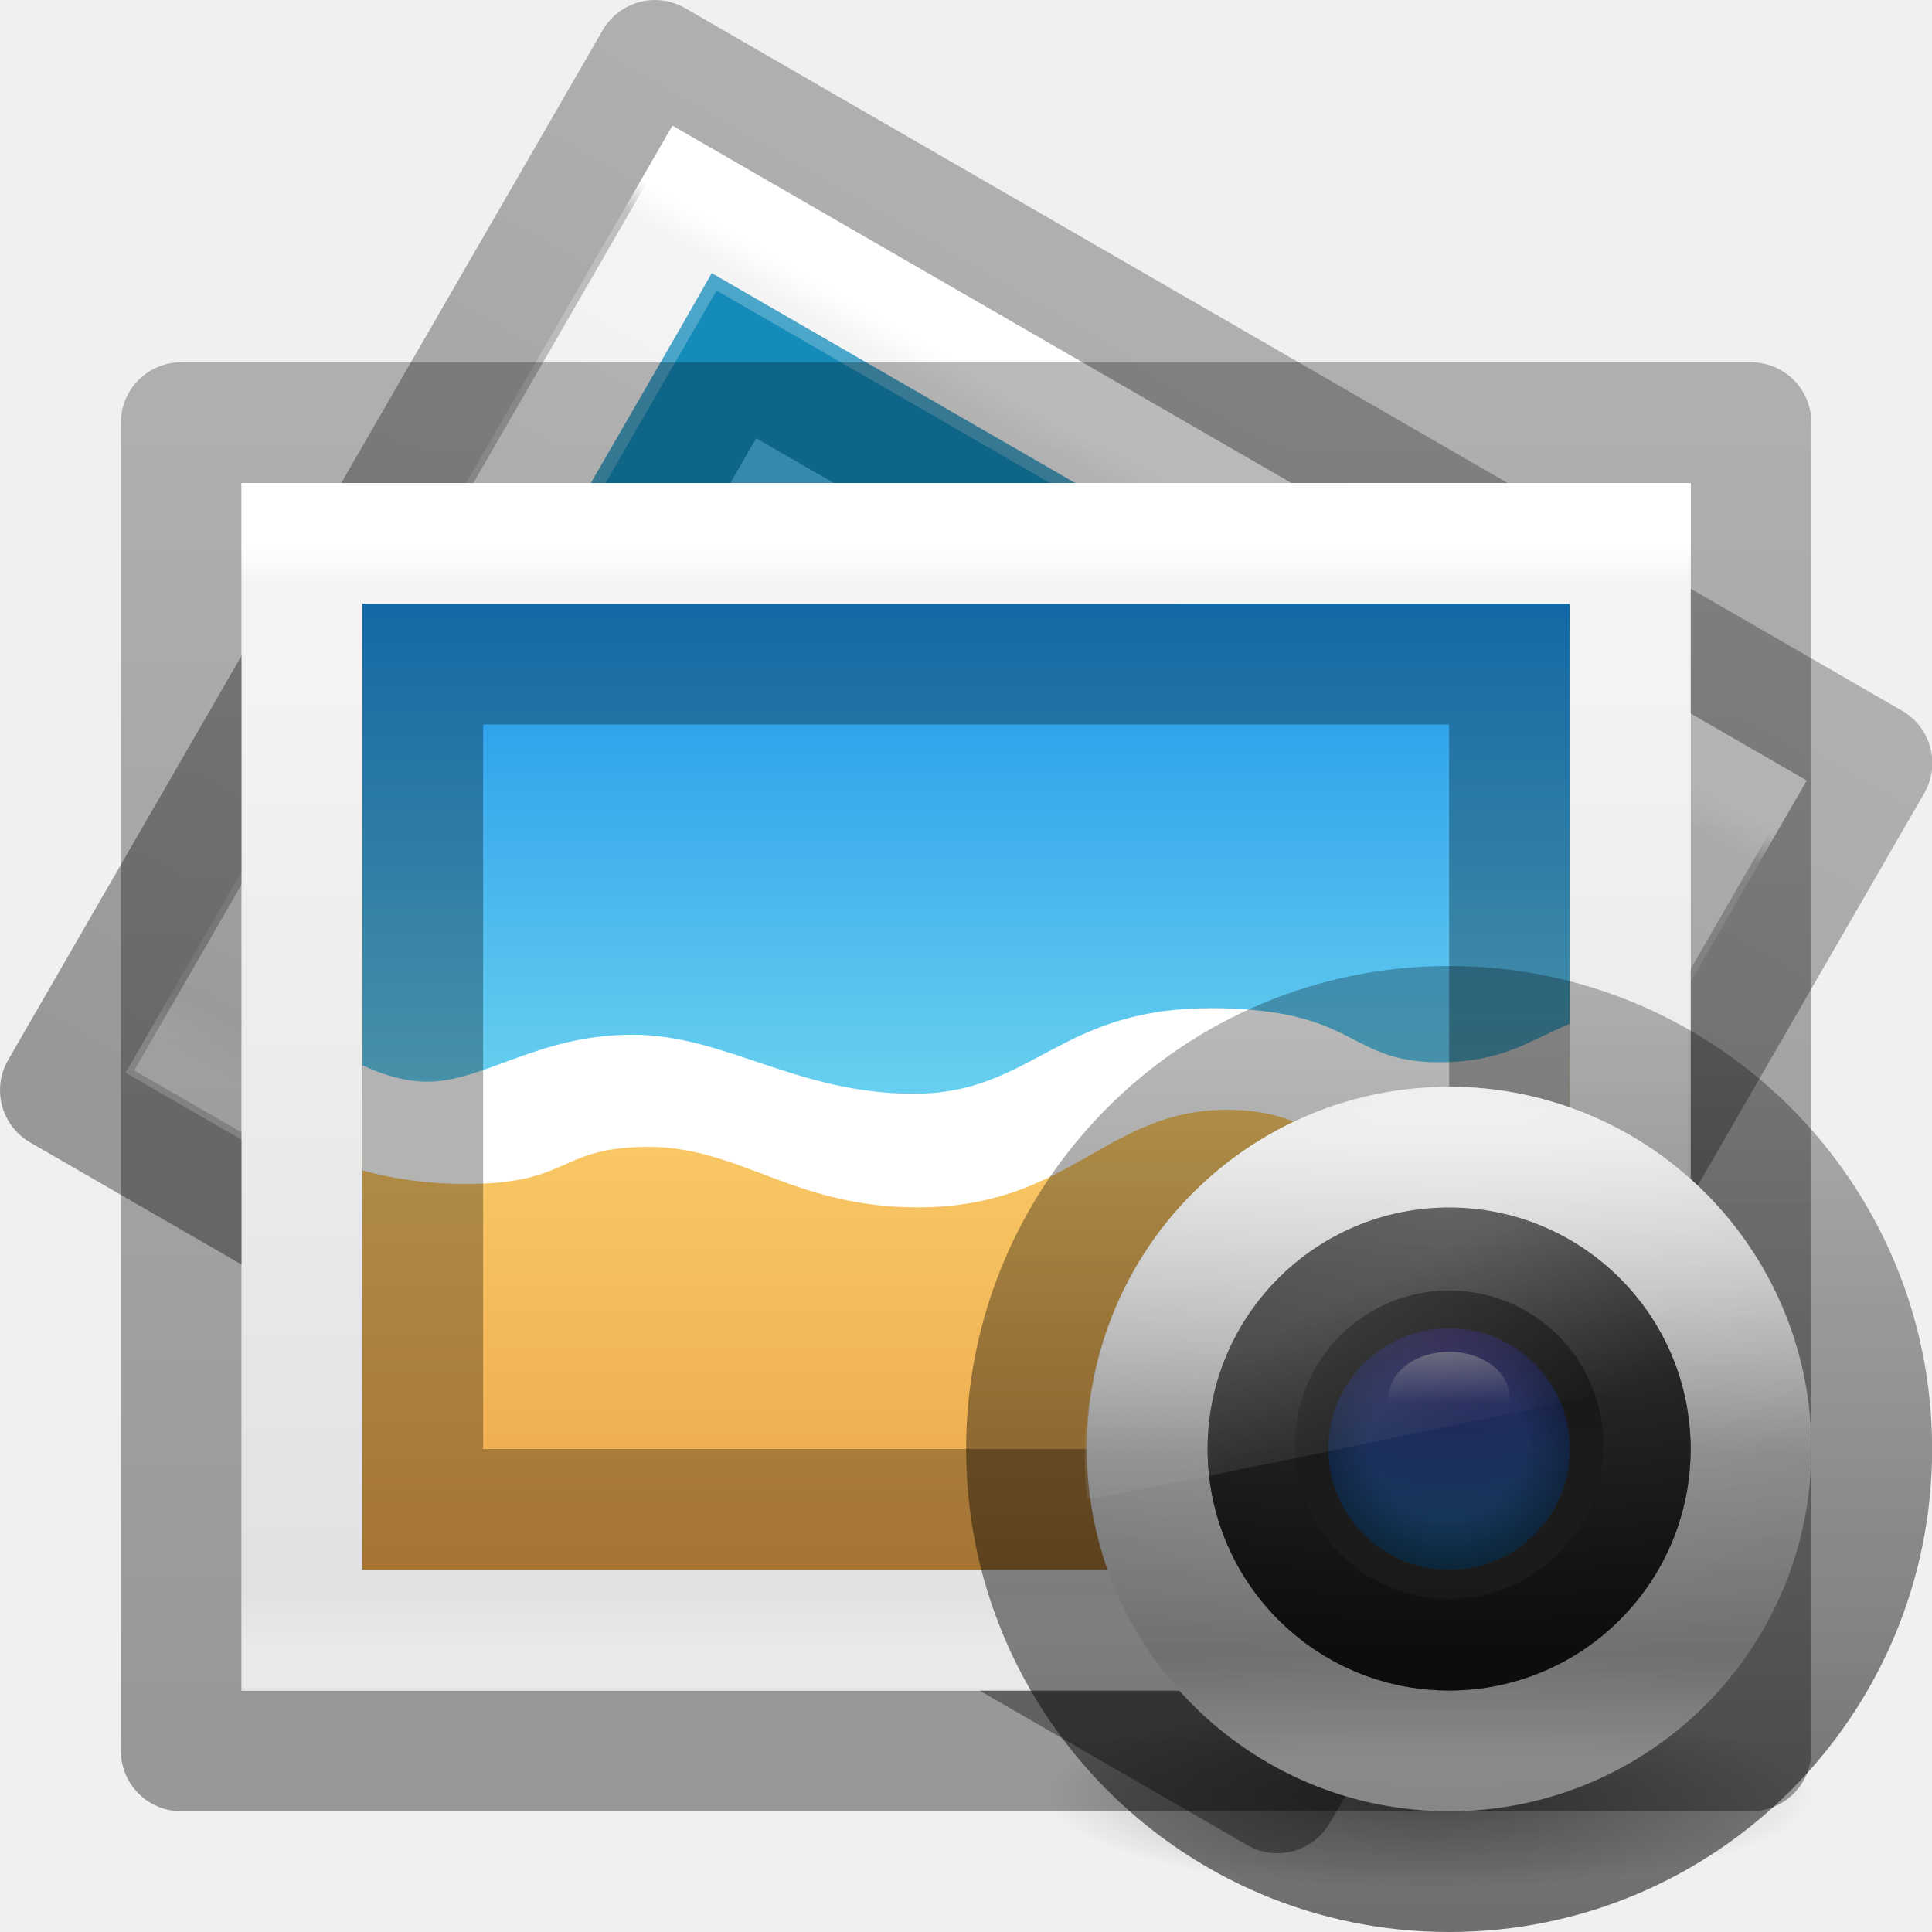
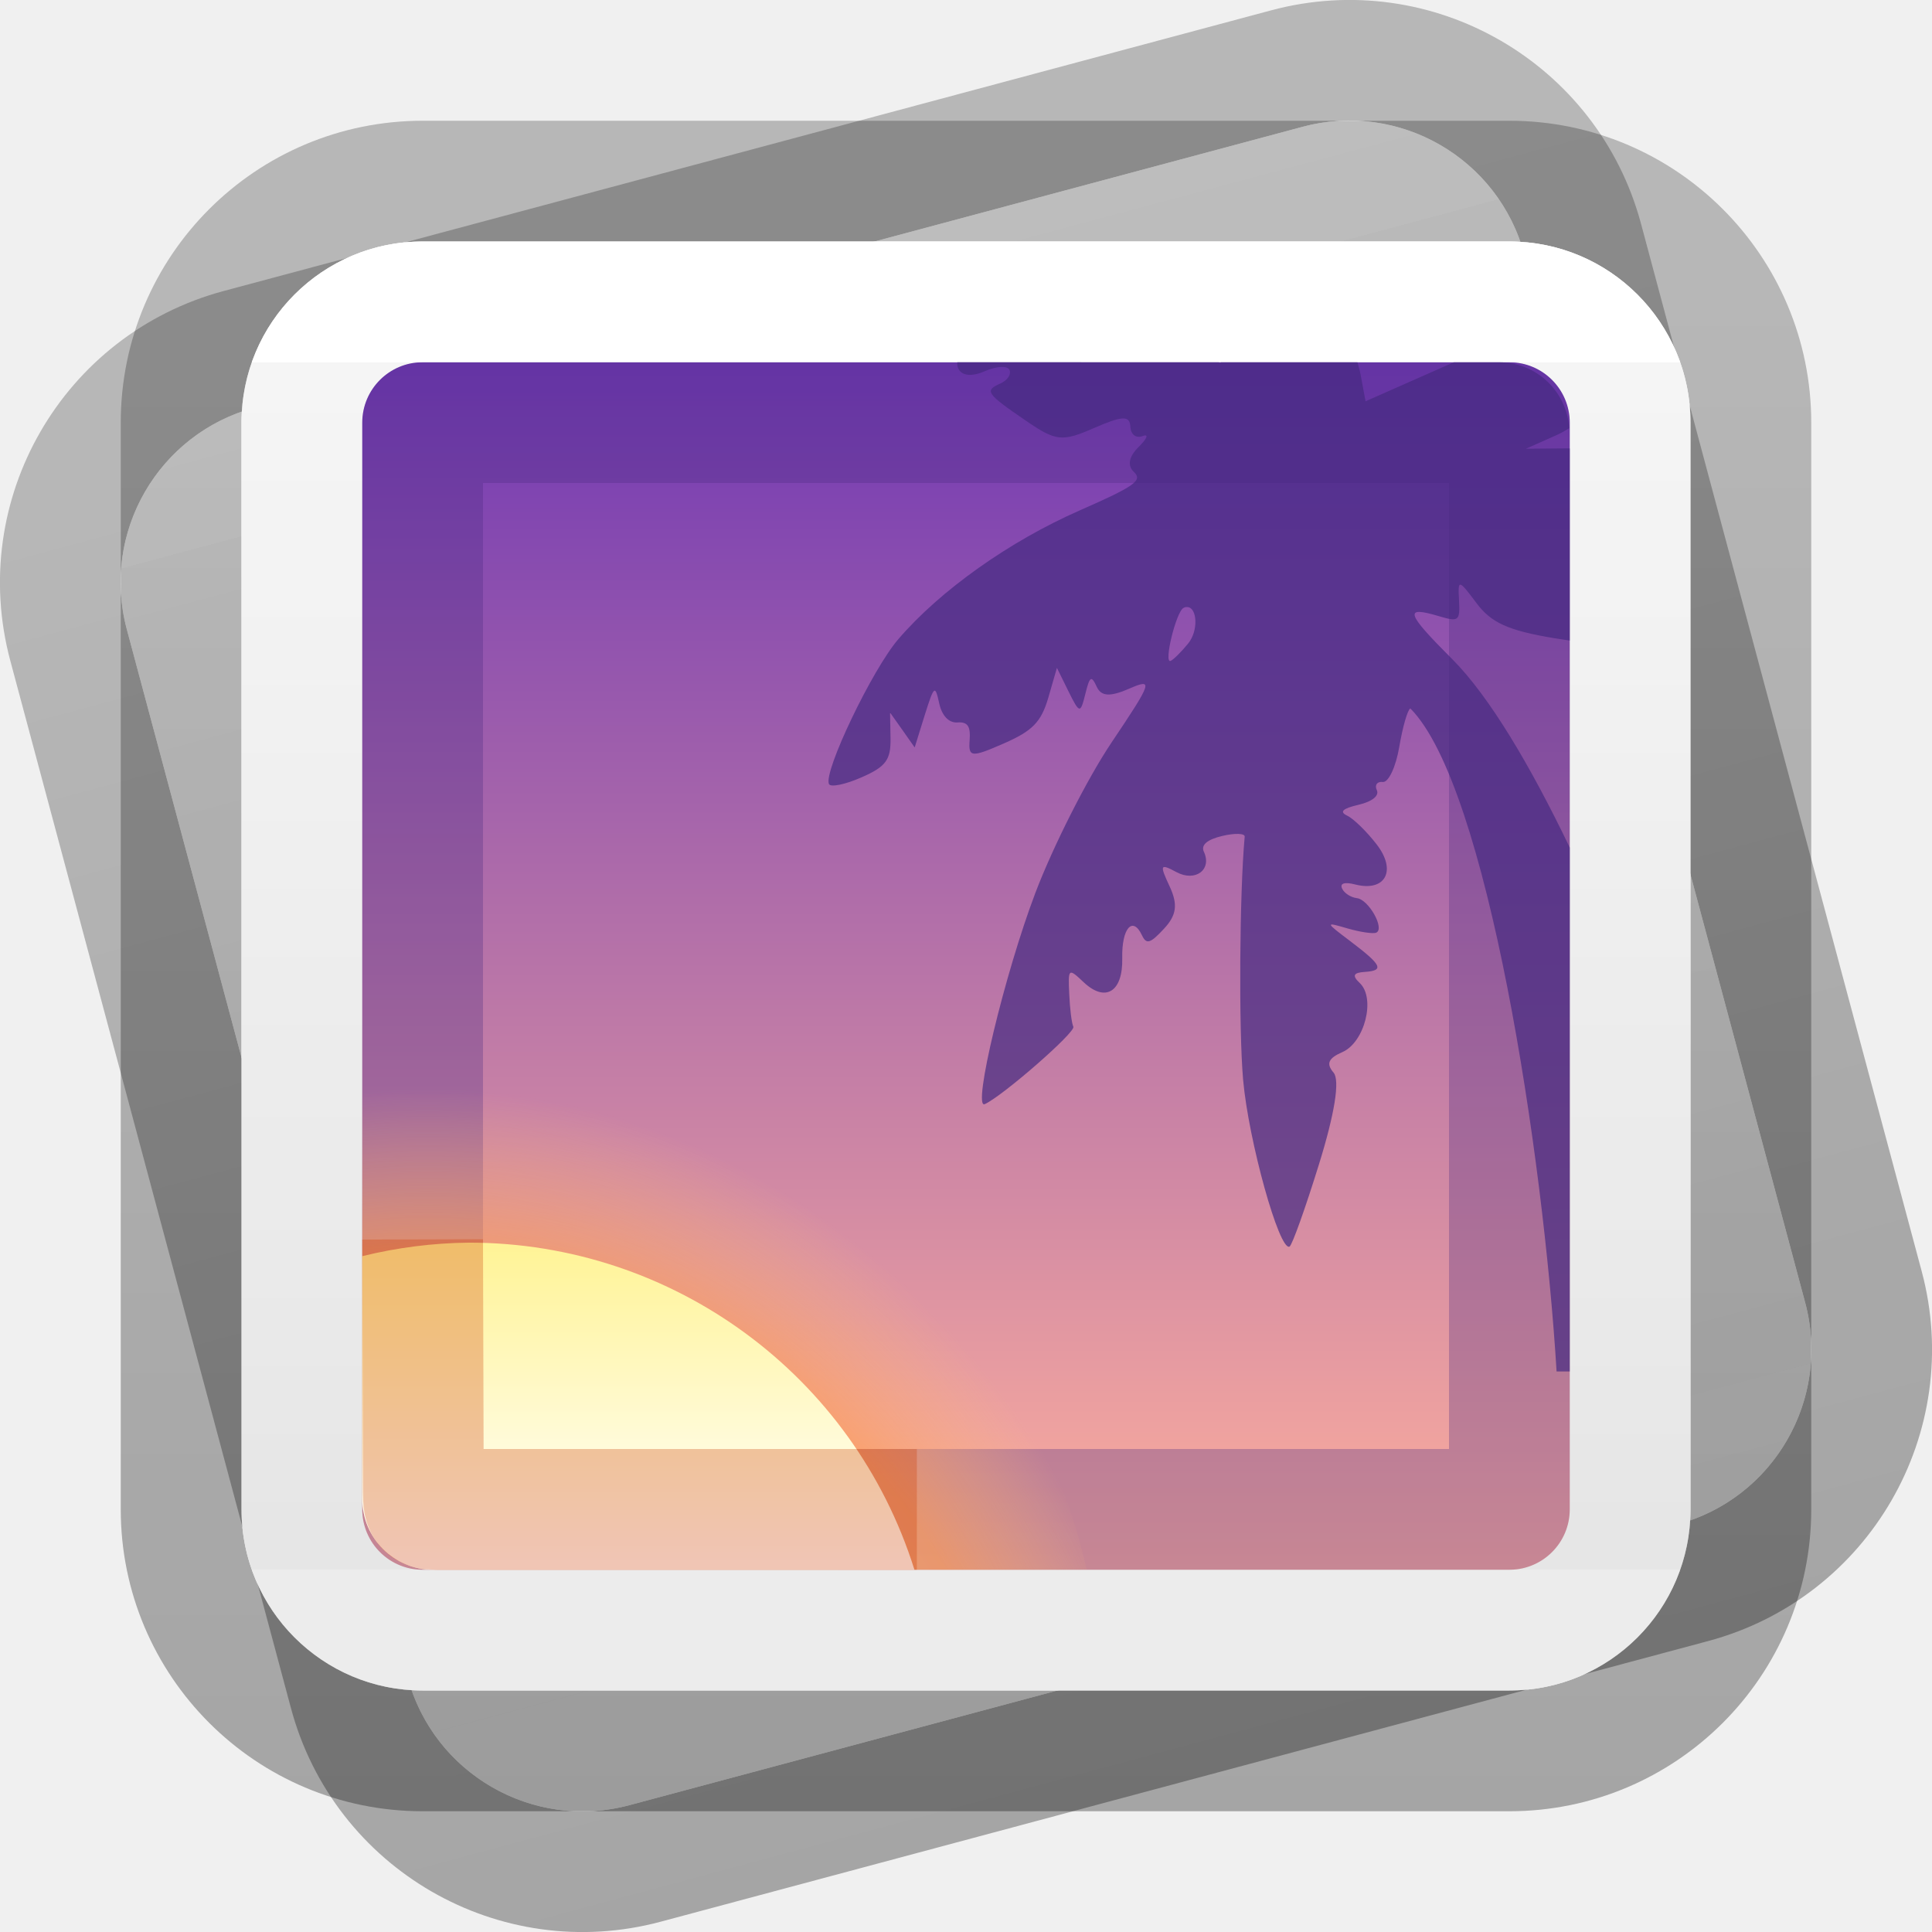
- <svg xmlns="http://www.w3.org/2000/svg" xmlns:xlink="http://www.w3.org/1999/xlink" version="1.1" width="16" height="16" id="svg3508">
-   <defs id="defs3510">
-     <linearGradient x1="71.204" y1="6.238" x2="71.204" y2="44.341" id="linearGradient3125-0" xlink:href="#linearGradient3101-46" gradientUnits="userSpaceOnUse" gradientTransform="matrix(0.1351351,0,0,0.1351351,2.307566,8.573309)" />
-     <linearGradient x1="71.204" y1="6.238" x2="71.204" y2="44.341" id="linearGradient3101-46" gradientUnits="userSpaceOnUse" gradientTransform="matrix(0.5135135,0,0,0.5135135,-24.83613,-1.021284)">
-       <stop id="stop4013-8-6" style="stop-color:#ffffff;stop-opacity:1" offset="0" />
-       <stop id="stop4015-11-8" style="stop-color:#ffffff;stop-opacity:0.235" offset="0.508" />
-       <stop id="stop4017-4-7" style="stop-color:#ffffff;stop-opacity:0.157" offset="0.835" />
-       <stop id="stop4019-3-8" style="stop-color:#ffffff;stop-opacity:0.392" offset="1" />
+ <svg xmlns="http://www.w3.org/2000/svg" xmlns:xlink="http://www.w3.org/1999/xlink" version="1.1" width="16" height="16" id="svg7357">
+   <defs id="defs7359">
+     <linearGradient x1="24" y1="7.182" x2="24" y2="40.818" id="linearGradient4224" xlink:href="#linearGradient3924-4-8" gradientUnits="userSpaceOnUse" gradientTransform="matrix(0.2972973,0,0,0.2972973,0.8648697,0.8648673)" />
+     <linearGradient id="linearGradient3924-4-8">
+       <stop id="stop3926-0-4" style="stop-color:#ffffff;stop-opacity:1" offset="0" />
+       <stop id="stop3928-6-8" style="stop-color:#ffffff;stop-opacity:0.235" offset="0" />
+       <stop id="stop3930-2-1" style="stop-color:#ffffff;stop-opacity:0.157" offset="1" />
+       <stop id="stop3932-9-0" style="stop-color:#ffffff;stop-opacity:0.392" offset="1" />
    </linearGradient>
-     <linearGradient x1="19.759" y1="24.735" x2="19.759" y2="46.702" id="linearGradient3166-5" xlink:href="#linearGradient4270-7-5-1" gradientUnits="userSpaceOnUse" gradientTransform="matrix(0.3636363,0,0,0.3636363,6.090396,-0.9814408)" />
-     <linearGradient id="linearGradient4270-7-5-1">
-       <stop id="stop4272-8-7-3" style="stop-color:#000000;stop-opacity:0.328" offset="0" />
-       <stop id="stop4274-6-3-6" style="stop-color:#000000;stop-opacity:0.68" offset="1" />
+     <linearGradient id="linearGradient3104-6">
+       <stop offset="0" style="stop-color:#000000;stop-opacity:0.318" id="stop3106-3" />
+       <stop offset="1" style="stop-color:#000000;stop-opacity:0.24" id="stop3108-9" />
    </linearGradient>
-     <linearGradient x1="16.626" y1="15.298" x2="20.055" y2="24.628" id="linearGradient3131-6" xlink:href="#linearGradient8265-821-176-38-919-66-249-7-7-1-5-7-842-3" gradientUnits="userSpaceOnUse" gradientTransform="matrix(0.1363452,0,0,0.1837839,8.720696,8.002299)" />
-     <linearGradient id="linearGradient8265-821-176-38-919-66-249-7-7-1-5-7-842-3">
-       <stop id="stop5135-1" style="stop-color:#ffffff;stop-opacity:1" offset="0" />
-       <stop id="stop5137-8" style="stop-color:#ffffff;stop-opacity:0" offset="1" />
+     <linearGradient id="linearGradient3600-9-51">
+       <stop offset="0" style="stop-color:#f4f4f4;stop-opacity:1" id="stop3602-0-0" />
+       <stop offset="1" style="stop-color:#dbdbdb;stop-opacity:1" id="stop3604-9-04" />
    </linearGradient>
-     <linearGradient x1="79" y1="32" x2="122.714" y2="32" id="linearGradient3134-8" xlink:href="#linearGradient4174-396-4" gradientUnits="userSpaceOnUse" gradientTransform="matrix(0,-0.0909091,0.0909091,0,9.092206,20.72727)" />
-     <linearGradient id="linearGradient4174-396-4">
-       <stop id="stop5101-1" style="stop-color:#000000;stop-opacity:0.736" offset="0" />
-       <stop id="stop5103-2" style="stop-color:#000000;stop-opacity:0.096" offset="1" />
+     <linearGradient id="linearGradient4487">
+       <stop id="stop4489" style="stop-color:#feaf9d;stop-opacity:1" offset="0" />
+       <stop id="stop4491" style="stop-color:#7239b3;stop-opacity:1" offset="1" />
    </linearGradient>
-     <linearGradient x1="68.313" y1="52.925" x2="68.313" y2="65.922" id="linearGradient3137-5" xlink:href="#linearGradient3990-3-968-6" gradientUnits="userSpaceOnUse" gradientTransform="matrix(0.04376593,0,0,0.03282445,9.072716,9.457649)" />
-     <linearGradient id="linearGradient3990-3-968-6">
-       <stop id="stop5069-2" style="stop-color:#ffffff;stop-opacity:1" offset="0" />
-       <stop id="stop5071-8" style="stop-color:#ffffff;stop-opacity:0" offset="1" />
+     <radialGradient xlink:href="#linearGradient4304" id="radialGradient4310" cx="7.804" cy="73" fx="7.804" fy="73" r="30.5" gradientUnits="userSpaceOnUse" gradientTransform="matrix(0.2071378,0,0,0.2413682,1.925349,-1.237467)" />
+     <linearGradient id="linearGradient4304">
+       <stop style="stop-color:#ffe6ab;stop-opacity:1" offset="0" id="stop4306" />
+       <stop id="stop4312" offset="0.82" style="stop-color:#ffa154;stop-opacity:1" />
+       <stop style="stop-color:#ffc27d;stop-opacity:0" offset="1" id="stop4308" />
    </linearGradient>
-     <radialGradient cx="95.838" cy="95.388" r="9.498" fx="95.838" fy="95.388" id="radialGradient3140-6" xlink:href="#linearGradient4278-757-5" gradientUnits="userSpaceOnUse" gradientTransform="matrix(0.135015,-2.0132531e-8,1.8916035e-8,0.1268568,-0.9592636,-0.1504308)" />
-     <linearGradient id="linearGradient4278-757-5">
-       <stop id="stop5107-6" style="stop-color:#000000;stop-opacity:0" offset="0" />
-       <stop id="stop5109-76" style="stop-color:#000000;stop-opacity:0" offset="0.5" />
-       <stop id="stop5111-8" style="stop-color:#000000;stop-opacity:1" offset="1" />
+     <linearGradient xlink:href="#linearGradient841" id="linearGradient3483" gradientUnits="userSpaceOnUse" gradientTransform="matrix(-0.2709047,0,0,0.2709044,-7.48468,7.867613)" x1="-42.49" y1="8.816" x2="-42.49" y2="18.626" />
+     <linearGradient id="linearGradient841">
+       <stop id="stop837" offset="0" style="stop-color:#fff394;stop-opacity:1" />
+       <stop id="stop839" offset="1" style="stop-color:#ffffff;stop-opacity:1" />
    </linearGradient>
-     <radialGradient cx="23.896" cy="3.99" r="20.397" id="radialGradient3143-4" xlink:href="#linearGradient2867-449-88-871-390-598-476-591-434-148-57-177-691-923-3" gradientUnits="userSpaceOnUse" gradientTransform="matrix(0,0.1173152,-0.154854,0,12.61916,8.121179)" />
-     <linearGradient id="linearGradient2867-449-88-871-390-598-476-591-434-148-57-177-691-923-3">
-       <stop id="stop5181-3" style="stop-color:#432f91;stop-opacity:1" offset="0" />
-       <stop id="stop5183-3" style="stop-color:#1972a2;stop-opacity:1" offset="1" />
-     </linearGradient>
-     <linearGradient x1="-166.576" y1="49.332" x2="-166.576" y2="73.351" id="linearGradient3146-2-5" xlink:href="#linearGradient3087-408-4-672-8-5-2" gradientUnits="userSpaceOnUse" gradientTransform="matrix(0.09879011,0,0,0.09995268,28.4933,5.792499)" />
-     <linearGradient x1="7.078" y1="3.082" x2="7.078" y2="45.369" id="linearGradient3087-408-4-672-8-5-2" gradientUnits="userSpaceOnUse" gradientTransform="matrix(0.2211072,0,0,0.2211073,6.693426,6.693263)">
-       <stop id="stop5153-9-6-3" style="stop-color:#232323;stop-opacity:1" offset="0" />
-       <stop id="stop5155-8-8-9" style="stop-color:#747474;stop-opacity:1" offset="1" />
-     </linearGradient>
-     <radialGradient cx="24.78" cy="4.077" r="20.397" fx="24.78" fy="4.077" id="radialGradient3149-8" xlink:href="#linearGradient3707-319-631-407-324-616-79-9" gradientUnits="userSpaceOnUse" gradientTransform="matrix(0,0.1950895,-0.2575146,0,13.02425,5.222249)" />
-     <linearGradient id="linearGradient3707-319-631-407-324-616-79-9">
-       <stop id="stop5194-0" style="stop-color:#787878;stop-opacity:1" offset="0" />
-       <stop id="stop5196-7" style="stop-color:#474747;stop-opacity:1" offset="1" />
-     </linearGradient>
-     <linearGradient x1="71.204" y1="6.238" x2="71.204" y2="44.341" id="linearGradient3152-9" xlink:href="#linearGradient3101-4-766-6" gradientUnits="userSpaceOnUse" gradientTransform="matrix(0.1351351,0,0,0.1351373,2.307566,8.573249)" />
-     <linearGradient x1="71.204" y1="6.238" x2="71.204" y2="44.341" id="linearGradient3101-4-766-6" gradientUnits="userSpaceOnUse" gradientTransform="matrix(0.5135135,0,0,0.5135135,-24.83613,-1.021284)">
-       <stop id="stop5091-0" style="stop-color:#ffffff;stop-opacity:1" offset="0" />
-       <stop id="stop5093-26" style="stop-color:#ffffff;stop-opacity:0.235" offset="0.508" />
-       <stop id="stop5095-96" style="stop-color:#ffffff;stop-opacity:0.157" offset="0.835" />
-       <stop id="stop5097-7" style="stop-color:#ffffff;stop-opacity:0.392" offset="1" />
-     </linearGradient>
-     <radialGradient cx="10.229" cy="22.955" r="20" fx="10.229" fy="22.955" id="radialGradient3155-3" xlink:href="#linearGradient2867-449-88-871-390-598-476-591-434-148-57-177-641-289-620-227-114-444-680-744-921-551-3-685-166-313-25" gradientUnits="userSpaceOnUse" gradientTransform="matrix(0,0.149829,-0.1747577,0,16.02588,8.981349)" />
-     <linearGradient id="linearGradient2867-449-88-871-390-598-476-591-434-148-57-177-641-289-620-227-114-444-680-744-921-551-3-685-166-313-25">
-       <stop id="stop5075-6" style="stop-color:#3e3e3e;stop-opacity:1" offset="0" />
-       <stop id="stop5077-2" style="stop-color:#343434;stop-opacity:1" offset="0.262" />
-       <stop id="stop5079-4" style="stop-color:#272727;stop-opacity:1" offset="0.705" />
-       <stop id="stop5081-3" style="stop-color:#1d1d1d;stop-opacity:1" offset="1" />
-     </linearGradient>
-     <linearGradient x1="83.59" y1="73.439" x2="83.59" y2="118.827" id="linearGradient3157-8" xlink:href="#linearGradient4077-488-880-992-3" gradientUnits="userSpaceOnUse" gradientTransform="matrix(0.06666669,0,0,0.06666669,5.601286,5.599999)" />
-     <linearGradient id="linearGradient4077-488-880-992-3">
-       <stop id="stop5085-9" style="stop-color:#1b1b1b;stop-opacity:1" offset="0" />
-       <stop id="stop5087-8" style="stop-color:#000000;stop-opacity:1" offset="1" />
-     </linearGradient>
-     <radialGradient cx="23.896" cy="3.99" r="20.397" id="radialGradient3160-7" xlink:href="#radialGradient3093-718-5" gradientUnits="userSpaceOnUse" gradientTransform="matrix(0,0.3519665,-0.4645895,0,13.85506,0.3631092)" />
-     <radialGradient cx="23.896" cy="3.99" r="20.397" id="radialGradient3093-718-5" gradientUnits="userSpaceOnUse" gradientTransform="matrix(0,1.231648,-1.625754,0,18.48697,-28.72198)">
-       <stop id="stop5115-1" style="stop-color:#ffffff;stop-opacity:1" offset="0" />
-       <stop id="stop5117-2" style="stop-color:#dddddd;stop-opacity:1" offset="0.262" />
-       <stop id="stop5119-0" style="stop-color:#abacae;stop-opacity:1" offset="0.661" />
-       <stop id="stop5121-3" style="stop-color:#89898b;stop-opacity:1" offset="1" />
-     </radialGradient>
-     <radialGradient cx="62.625" cy="4.625" r="10.625" id="radialGradient3169-1" xlink:href="#radialGradient3109-1" gradientUnits="userSpaceOnUse" gradientTransform="matrix(0.3003757,0,0,0.0750938,-6.979954,14.5144)" />
-     <radialGradient cx="62.625" cy="4.625" r="10.625" id="radialGradient3109-1" gradientUnits="userSpaceOnUse" gradientTransform="matrix(1.129412,0,0,0.2823525,-58.72941,19.69412)">
-       <stop id="stop8840-3-5" style="stop-color:#000000;stop-opacity:1" offset="0" />
-       <stop id="stop8842-5-9" style="stop-color:#000000;stop-opacity:0" offset="1" />
-     </radialGradient>
-     <linearGradient x1="-107.456" y1="-37.385" x2="-107.456" y2="38.561" id="linearGradient6549" xlink:href="#linearGradient3871-6-7" gradientUnits="userSpaceOnUse" gradientTransform="matrix(0.0657842,0,0,0.06827881,16.56106,6.497578)" />
-     <linearGradient id="linearGradient3871-6-7">
-       <stop id="stop3873-3-2" style="stop-color:#0b85e9;stop-opacity:1" offset="0" />
-       <stop id="stop3875-4-0" style="stop-color:#69d1ef;stop-opacity:1" offset="1" />
-     </linearGradient>
-     <linearGradient x1="-96.557" y1="110.925" x2="-96.557" y2="39.992" id="linearGradient6554" xlink:href="#linearGradient3825-5-8-3" gradientUnits="userSpaceOnUse" gradientTransform="matrix(0.0657842,0,0,0.06827881,16.56106,6.497578)" />
-     <linearGradient id="linearGradient3825-5-8-3">
-       <stop id="stop3827-2-3-1" style="stop-color:#e89c42;stop-opacity:1" offset="0" />
-       <stop id="stop3829-5-0-9" style="stop-color:#faca67;stop-opacity:1" offset="1" />
-     </linearGradient>
-     <linearGradient x1="24" y1="5.564" x2="24" y2="43" id="linearGradient3174-3" xlink:href="#linearGradient3977-7-7" gradientUnits="userSpaceOnUse" gradientTransform="matrix(0.2972973,0,0,0.2432432,0.8661564,3.162159)" />
-     <linearGradient id="linearGradient3977-7-7">
-       <stop id="stop3979-6-6" style="stop-color:#ffffff;stop-opacity:1" offset="0" />
-       <stop id="stop3981-3-44" style="stop-color:#ffffff;stop-opacity:0.235" offset="0.036" />
-       <stop id="stop3983-8-5" style="stop-color:#ffffff;stop-opacity:0.157" offset="0.951" />
-       <stop id="stop3985-2-08" style="stop-color:#ffffff;stop-opacity:0.392" offset="1" />
-     </linearGradient>
-     <linearGradient x1="25.132" y1="0.985" x2="25.132" y2="47.013" id="linearGradient3182-5" xlink:href="#linearGradient3600-9-29" gradientUnits="userSpaceOnUse" gradientTransform="matrix(0.3428564,0,0,0.2172834,-0.2272636,3.451859)" />
-     <linearGradient id="linearGradient3600-9-29">
-       <stop id="stop3602-0-00" style="stop-color:#f4f4f4;stop-opacity:1" offset="0" />
-       <stop id="stop3604-9-14" style="stop-color:#dbdbdb;stop-opacity:1" offset="1" />
-     </linearGradient>
-     <linearGradient x1="-76.835" y1="6.681" x2="-76.844" y2="52.888" id="linearGradient3185-6" xlink:href="#linearGradient4623-7-4" gradientUnits="userSpaceOnUse" gradientTransform="matrix(0.316068,1.8694201e-4,6.4779015e-5,0.2389433,38.78525,1.947719)" />
-     <linearGradient id="linearGradient4623-7-4">
-       <stop id="stop4625-3-72" style="stop-color:#000000;stop-opacity:0.271" offset="0" />
-       <stop id="stop4627-1-421" style="stop-color:#000000;stop-opacity:0.368" offset="1" />
-     </linearGradient>
-     <linearGradient x1="-76.835" y1="6.681" x2="-76.844" y2="52.888" id="linearGradient4054-9" xlink:href="#linearGradient4623-7-6-0" gradientUnits="userSpaceOnUse" gradientTransform="matrix(0.316068,1.8694201e-4,6.4779015e-5,0.2389433,33.45063,-13.76554)" />
-     <linearGradient id="linearGradient4623-7-6-0">
-       <stop id="stop4625-3-2-8" style="stop-color:#000000;stop-opacity:0.271" offset="0" />
-       <stop id="stop4627-1-97-2" style="stop-color:#000000;stop-opacity:0.368" offset="1" />
-     </linearGradient>
-     <linearGradient x1="25.132" y1="0.985" x2="25.132" y2="47.013" id="linearGradient4056-1" xlink:href="#linearGradient3600-9-2-4" gradientUnits="userSpaceOnUse" gradientTransform="matrix(0.3428564,0,0,0.2172834,-5.561886,-12.2614)" />
-     <linearGradient id="linearGradient3600-9-2-4">
-       <stop id="stop3602-0-80-8" style="stop-color:#f4f4f4;stop-opacity:1" offset="0" />
-       <stop id="stop3604-9-1-5" style="stop-color:#dbdbdb;stop-opacity:1" offset="1" />
-     </linearGradient>
-     <linearGradient id="linearGradient3977-7-1-5">
-       <stop id="stop3979-6-5-4" style="stop-color:#ffffff;stop-opacity:1" offset="0" />
-       <stop id="stop3981-3-4-5" style="stop-color:#ffffff;stop-opacity:0.235" offset="0.036" />
-       <stop id="stop3983-8-3-2" style="stop-color:#ffffff;stop-opacity:0.157" offset="0.951" />
-       <stop id="stop3985-2-1-0" style="stop-color:#ffffff;stop-opacity:0.392" offset="1" />
-     </linearGradient>
-     <linearGradient x1="24" y1="5.564" x2="24" y2="43" id="linearGradient3506" xlink:href="#linearGradient3977-7-1-5" gradientUnits="userSpaceOnUse" gradientTransform="matrix(0.2972973,0,0,0.2432432,-4.468467,-12.5511)" />
+     <linearGradient xlink:href="#linearGradient3600-9-51" id="linearGradient1353" gradientUnits="userSpaceOnUse" gradientTransform="matrix(0.6390532,0,0,0.6390533,-1.798826,-2.437866)" x1="14.97" y1="6.97" x2="14.97" y2="28.993" />
+     <linearGradient xlink:href="#linearGradient3104-6" id="linearGradient1652" gradientUnits="userSpaceOnUse" gradientTransform="matrix(0.8074969,0,0,0.8947171,-83.16734,-23.18822)" x1="106.09" y1="43.545" x2="106.09" y2="28.711" />
+     <linearGradient xlink:href="#linearGradient3104-6" id="linearGradient2446" gradientUnits="userSpaceOnUse" gradientTransform="matrix(0.8074969,0,0,0.8947171,-83.16734,-23.18822)" x1="106.09" y1="43.545" x2="106.09" y2="28.711" />
+     <linearGradient xlink:href="#linearGradient3600-9-51" id="linearGradient2448" gradientUnits="userSpaceOnUse" gradientTransform="matrix(0.6390532,0,0,0.6390533,-1.798826,-2.437866)" x1="14.97" y1="6.97" x2="14.97" y2="28.993" />
+     <linearGradient xlink:href="#linearGradient3924-4-8" id="linearGradient2450" gradientUnits="userSpaceOnUse" gradientTransform="matrix(0.2972973,0,0,0.2972973,0.8648697,0.8648673)" x1="24" y1="7.182" x2="24" y2="40.818" />
+     <linearGradient xlink:href="#linearGradient4487" id="linearGradient3006" gradientUnits="userSpaceOnUse" gradientTransform="matrix(0.3253029,0,0,0.2511345,-109.2576,-43.20292)" x1="359.899" y1="223.772" x2="359.899" y2="184.278" />
  </defs>
-   <g id="layer1">
-     <g transform="matrix(0.7752917,0.4476149,-0.4476149,0.7752917,2.928886,11.68471)" id="g4048">
-       <path d="m 9.167,-1.213 -13,0 0,-11 13,0 z" id="rect6741-1-2-0-0" style="color:#000000;fill:none;stroke:url(#linearGradient4054-9);stroke-width:1.117;stroke-linecap:butt;stroke-linejoin:round;stroke-miterlimit:4;stroke-opacity:1;stroke-dasharray:none;stroke-dashoffset:0;marker:none;visibility:visible;display:inline;overflow:visible;enable-background:accumulate" />
-       <path d="m -3.333,-11.713 c 2.75,0 12,6.25e-4 12,6.25e-4 l 1.4e-5,9.999 c 0,0 -8,0 -12,0 0,-3.333 0,-6.667 0,-10 z" id="path4160-9-79" style="fill:url(#linearGradient4056-1);fill-opacity:1;stroke:none;display:inline" />
-       <path d="m -1.833,-10.213 c 2.062,0 9,4.41e-4 9,4.41e-4 l 1.1e-5,7 c 0,0 -6,0 -9,0 0,-2.333 0,-4.667 0,-7 z" id="path4160-62-0-7" style="color:#000000;fill:#49bdea;fill-opacity:1;fill-rule:nonzero;stroke:#158bb9;stroke-width:1.117;stroke-linecap:butt;stroke-linejoin:miter;stroke-miterlimit:4;stroke-opacity:1;stroke-dasharray:none;stroke-dashoffset:0;marker:none;visibility:visible;display:inline;overflow:visible;enable-background:accumulate" />
-       <path d="m 8.167,-2.213 -11,0 0,-9 11,0 z" id="rect6741-1-2-7" style="fill:none;stroke:url(#linearGradient3506);stroke-width:1.117;stroke-linecap:round;stroke-linejoin:miter;stroke-miterlimit:4;stroke-opacity:1;stroke-dasharray:none;stroke-dashoffset:0" />
-     </g>
-     <path d="m 14.501,14.5 -13,0 0,-11 13,0 z" id="rect6741-1-2-0-7" style="color:#000000;fill:none;stroke:url(#linearGradient3185-6);stroke-width:1;stroke-linecap:butt;stroke-linejoin:round;stroke-miterlimit:4;stroke-opacity:1;stroke-dasharray:none;stroke-dashoffset:0;marker:none;visibility:visible;display:inline;overflow:visible;enable-background:accumulate" />
-     <path d="m 2.001,4 c 2.75,0 12,6.2e-4 12,6.2e-4 L 14.001,14 c 0,0 -8,0 -12,0 0,-3.333 0,-6.667 0,-10 z" id="path4160-9-97" style="fill:url(#linearGradient3182-5);fill-opacity:1;stroke:none;display:inline" />
-     <path d="m 13.501,13.5 -11,0 0,-9 11,0 z" id="rect6741-1-2-2" style="fill:none;stroke:url(#linearGradient3174-3);stroke-width:1;stroke-linecap:round;stroke-linejoin:miter;stroke-miterlimit:4;stroke-opacity:1;stroke-dasharray:none;stroke-dashoffset:0" />
-     <path d="m 3.001,5 0,8 10,0 0,-8 z" id="rect3055-2-9-6" style="color:#000000;fill:url(#linearGradient6554);fill-opacity:1;fill-rule:nonzero;stroke:none;stroke-width:10;marker:none;visibility:visible;display:inline;overflow:visible;enable-background:accumulate" />
-     <path d="m 3.001,5 0,4.083 c 0.148,0.071 0.337,0.136 0.54,0.136 0.464,0 0.918,-0.389 1.693,-0.389 0.775,0 1.358,0.489 2.335,0.489 0.977,0 1.197,-0.708 2.443,-0.708 1.246,0 1.129,0.448 1.909,0.448 0.537,0 0.767,-0.195 1.08,-0.318 l 0,-3.741 z" id="path3867-3-5-9" style="fill:url(#linearGradient6549);fill-opacity:1;stroke:none" />
-     <path d="m 10.013,8.35 c -1.246,0 -1.466,0.708 -2.443,0.708 -0.977,0 -1.56,-0.489 -2.335,-0.489 -0.775,0 -1.229,0.389 -1.693,0.389 -0.203,0 -0.391,-0.065 -0.54,-0.136 l 0,0.871 c 0.223,0.062 0.513,0.112 0.858,0.112 0.879,0 0.754,-0.307 1.511,-0.307 0.757,0 1.203,0.501 2.227,0.501 1.268,0 1.559,-0.808 2.562,-0.808 0.783,0 0.842,0.442 1.705,0.442 0.583,0 0.776,-0.232 1.136,-0.383 l 0,-0.771 c -0.313,0.124 -0.542,0.318 -1.08,0.318 -0.78,0 -0.663,-0.448 -1.909,-0.448 z" id="rect3055-2-6-8-1" style="color:#000000;fill:#ffffff;fill-opacity:1;fill-rule:nonzero;stroke:none;stroke-width:10;marker:none;visibility:visible;display:inline;overflow:visible;enable-background:accumulate" />
-     <path d="m 3.501,5.5 c 2.062,0 9,4.47e-4 9,4.47e-4 L 12.501,12.5 c 0,0 -6,0 -9,0 0,-2.333 0,-4.667 0,-7 z" id="path4160-62-4" style="opacity:0.3;color:#000000;fill:none;stroke:#000000;stroke-width:1;stroke-linecap:butt;stroke-linejoin:miter;stroke-miterlimit:4;stroke-opacity:1;stroke-dasharray:none;stroke-dashoffset:0;marker:none;visibility:visible;display:inline;overflow:visible;enable-background:accumulate" />
-     <path d="m 15.023,14.862 c 0,0.441 -1.429,0.798 -3.191,0.798 -1.763,0 -3.191,-0.357 -3.191,-0.798 0,-0.441 1.429,-0.798 3.191,-0.798 1.763,0 3.191,0.357 3.191,0.798 z" id="path8836-6" style="opacity:0.4;fill:url(#radialGradient3169-1);fill-rule:evenodd" />
-     <path d="m 12.001,9 c -1.655,0 -3,1.345 -3,3 0,1.655 1.345,3 3,3 1.655,0 3,-1.345 3,-3 0,-1.655 -1.345,-3 -3,-3 z" id="path2555-36-9-2" style="fill:url(#radialGradient3160-7);stroke:none" />
-     <path d="m 12.001,10.5 c -0.828,0 -1.5,0.672 -1.5,1.5 0,0.828 0.672,1.5 1.5,1.5 0.828,0 1.5,-0.672 1.5,-1.5 0,-0.828 -0.672,-1.5 -1.5,-1.5 z" id="path2555-36-4-3-8" style="color:#000000;fill:url(#radialGradient3155-3);fill-opacity:1;fill-rule:nonzero;stroke:url(#linearGradient3157-8);stroke-width:1;stroke-opacity:1;marker:none;visibility:visible;display:inline;overflow:visible;enable-background:accumulate" />
-     <path d="m 14.501,12 c 0,1.381 -1.119,2.5 -2.5,2.5 -1.381,0 -2.5,-1.119 -2.5,-2.5 0,-1.381 1.119,-2.5 2.5,-2.5 1.381,0 2.5,1.119 2.5,2.5 z" id="path8655-6-38-42" style="opacity:0.3;color:#000000;fill:none;stroke:url(#linearGradient3152-9);stroke-width:1;stroke-linecap:round;stroke-linejoin:round;stroke-miterlimit:4;stroke-dasharray:none;stroke-dashoffset:0;enable-background:accumulate" />
-     <path d="m 12.001,10 c -1.104,0 -2,0.897 -2,2 0,1.104 0.897,2 2,2 1.104,0 2,-0.897 2,-2 0,-1.104 -0.897,-2 -2,-2 z" id="path2555-36-5-6" style="fill:url(#radialGradient3149-8);fill-opacity:1;stroke:none" />
-     <path d="m 13.278,12 a 1.277,1.277 0 0 1 -2.553,0 1.277,1.277 0 1 1 2.553,0 z" id="path3200-9" style="color:#000000;fill:url(#linearGradient3146-2-5);fill-opacity:1;fill-rule:nonzero;stroke:none;stroke-width:2.136;marker:none;visibility:visible;display:inline;overflow:visible;enable-background:accumulate" />
-     <path d="m 12.001,11 c -0.552,0 -1,0.448 -1,1 0,0.552 0.448,1 1,1 0.552,0 1,-0.448 1,-1 0,-0.552 -0.448,-1 -1,-1 z" id="path2555-3-4-6" style="fill:url(#radialGradient3143-4);fill-opacity:1;stroke:none" />
-     <path d="m 12.001,11 c -0.552,0 -1,0.448 -1,1 0,0.552 0.448,1 1,1 0.552,0 1,-0.448 1,-1 0,-0.552 -0.448,-1 -1,-1 z" id="path2555-3-3-5" style="opacity:0.5;fill:url(#radialGradient3140-6);fill-opacity:1;stroke:none" />
-     <path d="m 12.501,11.57 a 0.5,0.375 0 0 1 -1,0 0.5,0.375 0 1 1 1,0 z" id="path3220-7-0" style="opacity:0.5;color:#000000;fill:url(#linearGradient3137-5);fill-opacity:1;stroke:none;stroke-width:1;marker:none;visibility:visible;display:inline;overflow:visible;enable-background:accumulate" />
-     <path d="m 12.001,10.5 c 0.828,0 1.5,0.672 1.5,1.5 0,0.828 -0.672,1.5 -1.5,1.5 -0.828,0 -1.5,-0.672 -1.5,-1.5 0,-0.828 0.672,-1.5 1.5,-1.5 z" id="path8655-6-38-7-6" style="opacity:0.9;color:#000000;fill:none;stroke:url(#linearGradient3134-8);stroke-width:1;stroke-linecap:round;stroke-linejoin:round;stroke-miterlimit:4;stroke-opacity:1;stroke-dasharray:none;stroke-dashoffset:0;enable-background:accumulate" />
-     <path d="m 11.999,9.052 c -1.664,0 -3.015,1.351 -3.015,3.015 0,0.118 0.007,0.235 0.02,0.35 0.672,-0.115 4.846,-0.984 5.882,-1.221 -0.375,-1.239 -1.527,-2.143 -2.887,-2.143 z" id="path3333-5-1-4-8" style="opacity:0.3;fill:url(#linearGradient3131-6);fill-opacity:1;fill-rule:evenodd;stroke:none" />
-     <path d="m 12.001,8 c -2.209,0 -4,1.791 -4,4 0,2.209 1.791,4 4,4 2.209,0 4,-1.791 4,-4 0,-2.209 -1.791,-4 -4,-4 z" id="path4681-1" style="opacity:0.8;color:#000000;fill:url(#linearGradient3166-5);fill-opacity:1;stroke:none;stroke-width:1;marker:none;visibility:visible;display:inline;overflow:visible;enable-background:accumulate" />
-     <path d="m 14.501,12 c 0,1.381 -1.119,2.5 -2.5,2.5 -1.381,0 -2.5,-1.119 -2.5,-2.5 0,-1.381 1.119,-2.5 2.5,-2.5 1.381,0 2.5,1.119 2.5,2.5 z" id="path8655-6-6" style="opacity:0.8;color:#000000;fill:none;stroke:url(#linearGradient3125-0);stroke-width:1;stroke-linecap:round;stroke-linejoin:round;stroke-miterlimit:4;stroke-dasharray:none;stroke-dashoffset:0;enable-background:accumulate" />
+   <g id="g2464" transform="matrix(-0.9645634,0.258454,0.258454,0.9645634,13.64888,-1.784138)" style="stroke-width:1.001">
+     <rect style="color:#000000;font-variation-settings:normal;display:inline;overflow:visible;visibility:visible;vector-effect:none;fill:none;fill-opacity:1;fill-rule:nonzero;stroke:url(#linearGradient2446);stroke-width:1.001;stroke-linecap:butt;stroke-linejoin:round;stroke-miterlimit:4;stroke-dasharray:none;stroke-dashoffset:0;stroke-opacity:1;-inkscape-stroke:none;marker:none;enable-background:accumulate;stop-color:#000000" id="rect5505-21-2-7" y="1.5" x="1.5" ry="2.003" rx="2.003" height="13" width="13" />
+     <rect style="color:#000000;font-variation-settings:normal;display:inline;overflow:visible;visibility:visible;vector-effect:none;fill:url(#linearGradient2448);fill-opacity:1;fill-rule:nonzero;stroke:none;stroke-width:1.001;stroke-linecap:butt;stroke-linejoin:miter;stroke-miterlimit:4;stroke-dasharray:none;stroke-dashoffset:0;stroke-opacity:0.5;marker:none;enable-background:accumulate;stop-color:#000000" id="rect5505-21-2-5-9" y="2" x="2" ry="1.502" rx="1.502" height="12" width="12" />
+     <rect style="opacity:0.35;fill:none;stroke:url(#linearGradient2450);stroke-width:1.001;stroke-linecap:round;stroke-linejoin:round;stroke-miterlimit:4;stroke-dasharray:none;stroke-dashoffset:0;stroke-opacity:1" id="rect6741-0-3-0" y="2.5" x="2.5" height="11" width="11" rx="1.001" ry="1.001" />
  </g>
+   <rect style="color:#000000;display:inline;overflow:visible;visibility:visible;opacity:1;fill:none;fill-opacity:1;fill-rule:nonzero;stroke:url(#linearGradient1652);stroke-width:1;marker:none;enable-background:accumulate;font-variation-settings:normal;vector-effect:none;stroke-linecap:butt;stroke-linejoin:round;stroke-miterlimit:4;stroke-dasharray:none;stroke-dashoffset:0;stroke-opacity:1;stop-color:#000000;stop-opacity:1;-inkscape-stroke:none" id="rect5505-21-2" y="1.5" x="1.5" ry="2" rx="2" height="13" width="13" />
+   <rect style="color:#000000;font-variation-settings:normal;display:inline;overflow:visible;visibility:visible;vector-effect:none;fill:url(#linearGradient1353);fill-opacity:1;fill-rule:nonzero;stroke:none;stroke-width:1;stroke-linecap:butt;stroke-linejoin:miter;stroke-miterlimit:4;stroke-dasharray:none;stroke-dashoffset:0;stroke-opacity:0.5;marker:none;enable-background:accumulate;stop-color:#000000" id="rect5505-21-2-5" y="2" x="2" ry="1.5" rx="1.5" height="12" width="12" />
+   <rect style="color:#000000;font-variation-settings:normal;display:inline;overflow:visible;visibility:visible;opacity:1;vector-effect:none;fill:url(#linearGradient3006);fill-opacity:1;fill-rule:nonzero;stroke:none;stroke-width:1;stroke-linecap:round;stroke-linejoin:miter;stroke-miterlimit:4;stroke-dasharray:none;stroke-dashoffset:0;stroke-opacity:1;-inkscape-stroke:none;marker:none;enable-background:accumulate;stop-color:#000000;stop-opacity:1" id="rect5505-21-2-5-1" y="3" x="3" ry="0.5" rx="0.5" height="10" width="10" />
+   <rect style="opacity:1;fill:none;stroke:url(#linearGradient4224);stroke-width:1;stroke-linecap:round;stroke-linejoin:round;stroke-miterlimit:4;stroke-dasharray:none;stroke-dashoffset:0;stroke-opacity:1" id="rect6741-0-3" y="2.5" x="2.5" height="11" width="11" rx="1" ry="1" />
+   <path id="path4427" style="opacity:0.7;fill:#452981;fill-opacity:1;stroke-width:1" d="m 7.928,3 c -0.002,0.018 1.82e-4,0.035 0.009,0.053 0.028,0.06 0.112,0.068 0.219,0.021 0.095,-0.042 0.187,-0.047 0.204,-0.011 0.017,0.036 -0.016,0.086 -0.073,0.112 -0.137,0.06 -0.121,0.083 0.206,0.307 0.253,0.173 0.301,0.179 0.569,0.062 0.232,-0.101 0.294,-0.104 0.299,-0.012 0.003,0.067 0.047,0.1 0.102,0.079 0.053,-0.02 0.038,0.02 -0.032,0.089 -0.083,0.082 -0.097,0.156 -0.04,0.209 0.074,0.07 0.006,0.118 -0.447,0.317 C 8.362,4.481 7.786,4.889 7.439,5.294 7.223,5.545 6.818,6.392 6.865,6.493 6.878,6.522 7,6.497 7.134,6.438 7.336,6.35 7.378,6.293 7.375,6.116 l -0.004,-0.215 0.102,0.144 0.102,0.145 0.083,-0.267 c 0.078,-0.248 0.086,-0.254 0.12,-0.099 0.022,0.103 0.08,0.164 0.151,0.159 0.085,-0.006 0.11,0.031 0.101,0.148 -0.011,0.141 0.014,0.144 0.283,0.026 0.238,-0.104 0.309,-0.177 0.368,-0.377 l 0.072,-0.249 0.096,0.195 c 0.092,0.185 0.098,0.186 0.139,0.022 0.037,-0.15 0.05,-0.157 0.095,-0.06 0.037,0.08 0.111,0.084 0.269,0.015 C 9.554,5.615 9.544,5.645 9.204,6.151 9.004,6.449 8.721,7.009 8.575,7.393 8.321,8.062 8.05,9.19 8.155,9.144 8.3,9.08 8.91,8.548 8.889,8.503 8.875,8.474 8.86,8.352 8.855,8.232 8.845,8.017 8.848,8.015 8.975,8.135 9.155,8.304 9.3,8.214 9.294,7.936 9.288,7.689 9.38,7.582 9.457,7.745 c 0.037,0.079 0.069,0.069 0.183,-0.054 0.104,-0.112 0.116,-0.2 0.047,-0.349 -0.085,-0.182 -0.081,-0.193 0.057,-0.119 0.156,0.083 0.295,-0.021 0.226,-0.169 -0.026,-0.056 0.026,-0.101 0.152,-0.131 0.105,-0.025 0.189,-0.022 0.186,0.006 -0.043,0.468 -0.05,1.595 -0.013,2.014 0.045,0.505 0.299,1.418 0.384,1.381 0.021,-0.009 0.13,-0.314 0.243,-0.678 0.131,-0.421 0.176,-0.699 0.122,-0.763 -0.063,-0.074 -0.044,-0.119 0.073,-0.17 0.185,-0.081 0.277,-0.446 0.144,-0.572 -0.065,-0.061 -0.054,-0.086 0.041,-0.092 0.164,-0.011 0.144,-0.055 -0.12,-0.255 -0.209,-0.158 -0.21,-0.16 -0.022,-0.105 0.104,0.03 0.211,0.046 0.237,0.035 0.074,-0.032 -0.062,-0.275 -0.16,-0.286 -0.049,-0.006 -0.104,-0.04 -0.122,-0.079 -0.021,-0.044 0.02,-0.057 0.109,-0.034 0.249,0.063 0.345,-0.115 0.177,-0.332 -0.081,-0.105 -0.191,-0.213 -0.244,-0.238 -0.067,-0.032 -0.039,-0.059 0.093,-0.09 0.115,-0.027 0.174,-0.075 0.152,-0.122 -0.02,-0.042 0.004,-0.073 0.05,-0.067 0.047,0.005 0.108,-0.125 0.136,-0.29 0.028,-0.165 0.069,-0.309 0.092,-0.319 0.638,0.643 1.102,3.697 1.211,5.491 H 13 V 7.019 C 12.677,6.346 12.335,5.767 12.027,5.459 11.641,5.073 11.624,5.016 11.917,5.103 c 0.164,0.049 0.175,0.04 0.166,-0.132 -0.01,-0.176 -0.004,-0.175 0.145,0.024 0.122,0.163 0.261,0.226 0.642,0.29 0.049,0.008 0.084,0.013 0.13,0.02 V 3.714 c -0.008,3.36e-5 -0.016,-8.183e-4 -0.024,-7.651e-4 l -0.339,0.003 0.254,-0.113 c 0.038,-0.017 0.072,-0.037 0.105,-0.057 -0.021,-0.305 -0.271,-0.546 -0.582,-0.546 h -0.374 l -0.731,0.323 -0.042,-0.225 c -0.005,-0.029 -0.017,-0.065 -0.025,-0.098 h -1.132 c -3.91e-4,4.343e-4 5.82e-4,0.004 0,0.005 -0.002,9.2e-4 -0.014,-0.004 -0.018,-0.005 z m 1.893,2.028 c 0.006,-0.001 0.011,-6.972e-4 0.017,0 0.076,0.01 0.088,0.195 0.002,0.301 -0.057,0.07 -0.122,0.134 -0.145,0.144 -0.061,0.027 0.045,-0.409 0.107,-0.439 0.007,-0.003 0.013,-0.006 0.019,-0.007 z" />
+   <rect style="color:#000000;font-variation-settings:normal;display:inline;overflow:visible;visibility:visible;vector-effect:none;fill:none;fill-opacity:1;fill-rule:nonzero;stroke:#452981;stroke-width:1;stroke-linecap:butt;stroke-linejoin:round;stroke-miterlimit:4;stroke-dasharray:none;stroke-dashoffset:0;stroke-opacity:1;-inkscape-stroke:none;marker:none;enable-background:accumulate;stop-color:#000000;opacity:0.3;stop-opacity:1" id="rect5505-21-2-9" y="3.5" x="3.5" height="9" width="9" />
+   <path id="path140458-1" style="font-variation-settings:normal;opacity:0.6;vector-effect:none;fill:url(#radialGradient4310);fill-opacity:1;stroke:none;stroke-width:1px;stroke-linecap:butt;stroke-linejoin:miter;stroke-miterlimit:4;stroke-dasharray:none;stroke-dashoffset:0;stroke-opacity:1;-inkscape-stroke:none;marker:none;stop-color:#000000" d="M 3.886,8.913 A 5.244,5.244 0 0 0 3,8.996 v 3.417 c 0,0.325 0.262,0.587 0.587,0.587 H 9 A 5.244,5.244 0 0 0 3.886,8.913 Z" />
+   <path id="path140458" style="font-variation-settings:normal;vector-effect:none;fill:url(#linearGradient3483);fill-opacity:1;stroke:none;stroke-width:1;stroke-linecap:round;stroke-linejoin:round;stroke-miterlimit:4;stroke-dasharray:none;stroke-dashoffset:0;stroke-opacity:0.5;-inkscape-stroke:none;marker:none;stop-color:#000000" d="M 3.886,10.291 A 3.866,3.866 0 0 0 3,10.403 v 2.01 c 0,0.325 0.262,0.587 0.587,0.587 H 7.573 A 3.866,3.866 0 0 0 3.886,10.291 Z" />
+   <path id="path2555-7-6-5-2" style="color:#000000;font-variation-settings:normal;clip-rule:nonzero;display:inline;overflow:visible;visibility:visible;opacity:0.3;isolation:auto;mix-blend-mode:normal;color-interpolation:sRGB;color-interpolation-filters:linearRGB;solid-color:#000000;solid-opacity:1;vector-effect:none;fill:none;fill-opacity:1;fill-rule:evenodd;stroke:#cc3b02;stroke-width:1;stroke-linecap:butt;stroke-linejoin:round;stroke-miterlimit:4;stroke-dasharray:none;stroke-dashoffset:0;stroke-opacity:1;-inkscape-stroke:none;marker:none;color-rendering:auto;image-rendering:auto;shape-rendering:auto;text-rendering:auto;enable-background:accumulate;stop-color:#000000" d="m 3.5,10.264 0.006,2.092 c 3.92e-4,0.15 0.014,0.144 0.164,0.144 l 3.923,0" />
</svg>
